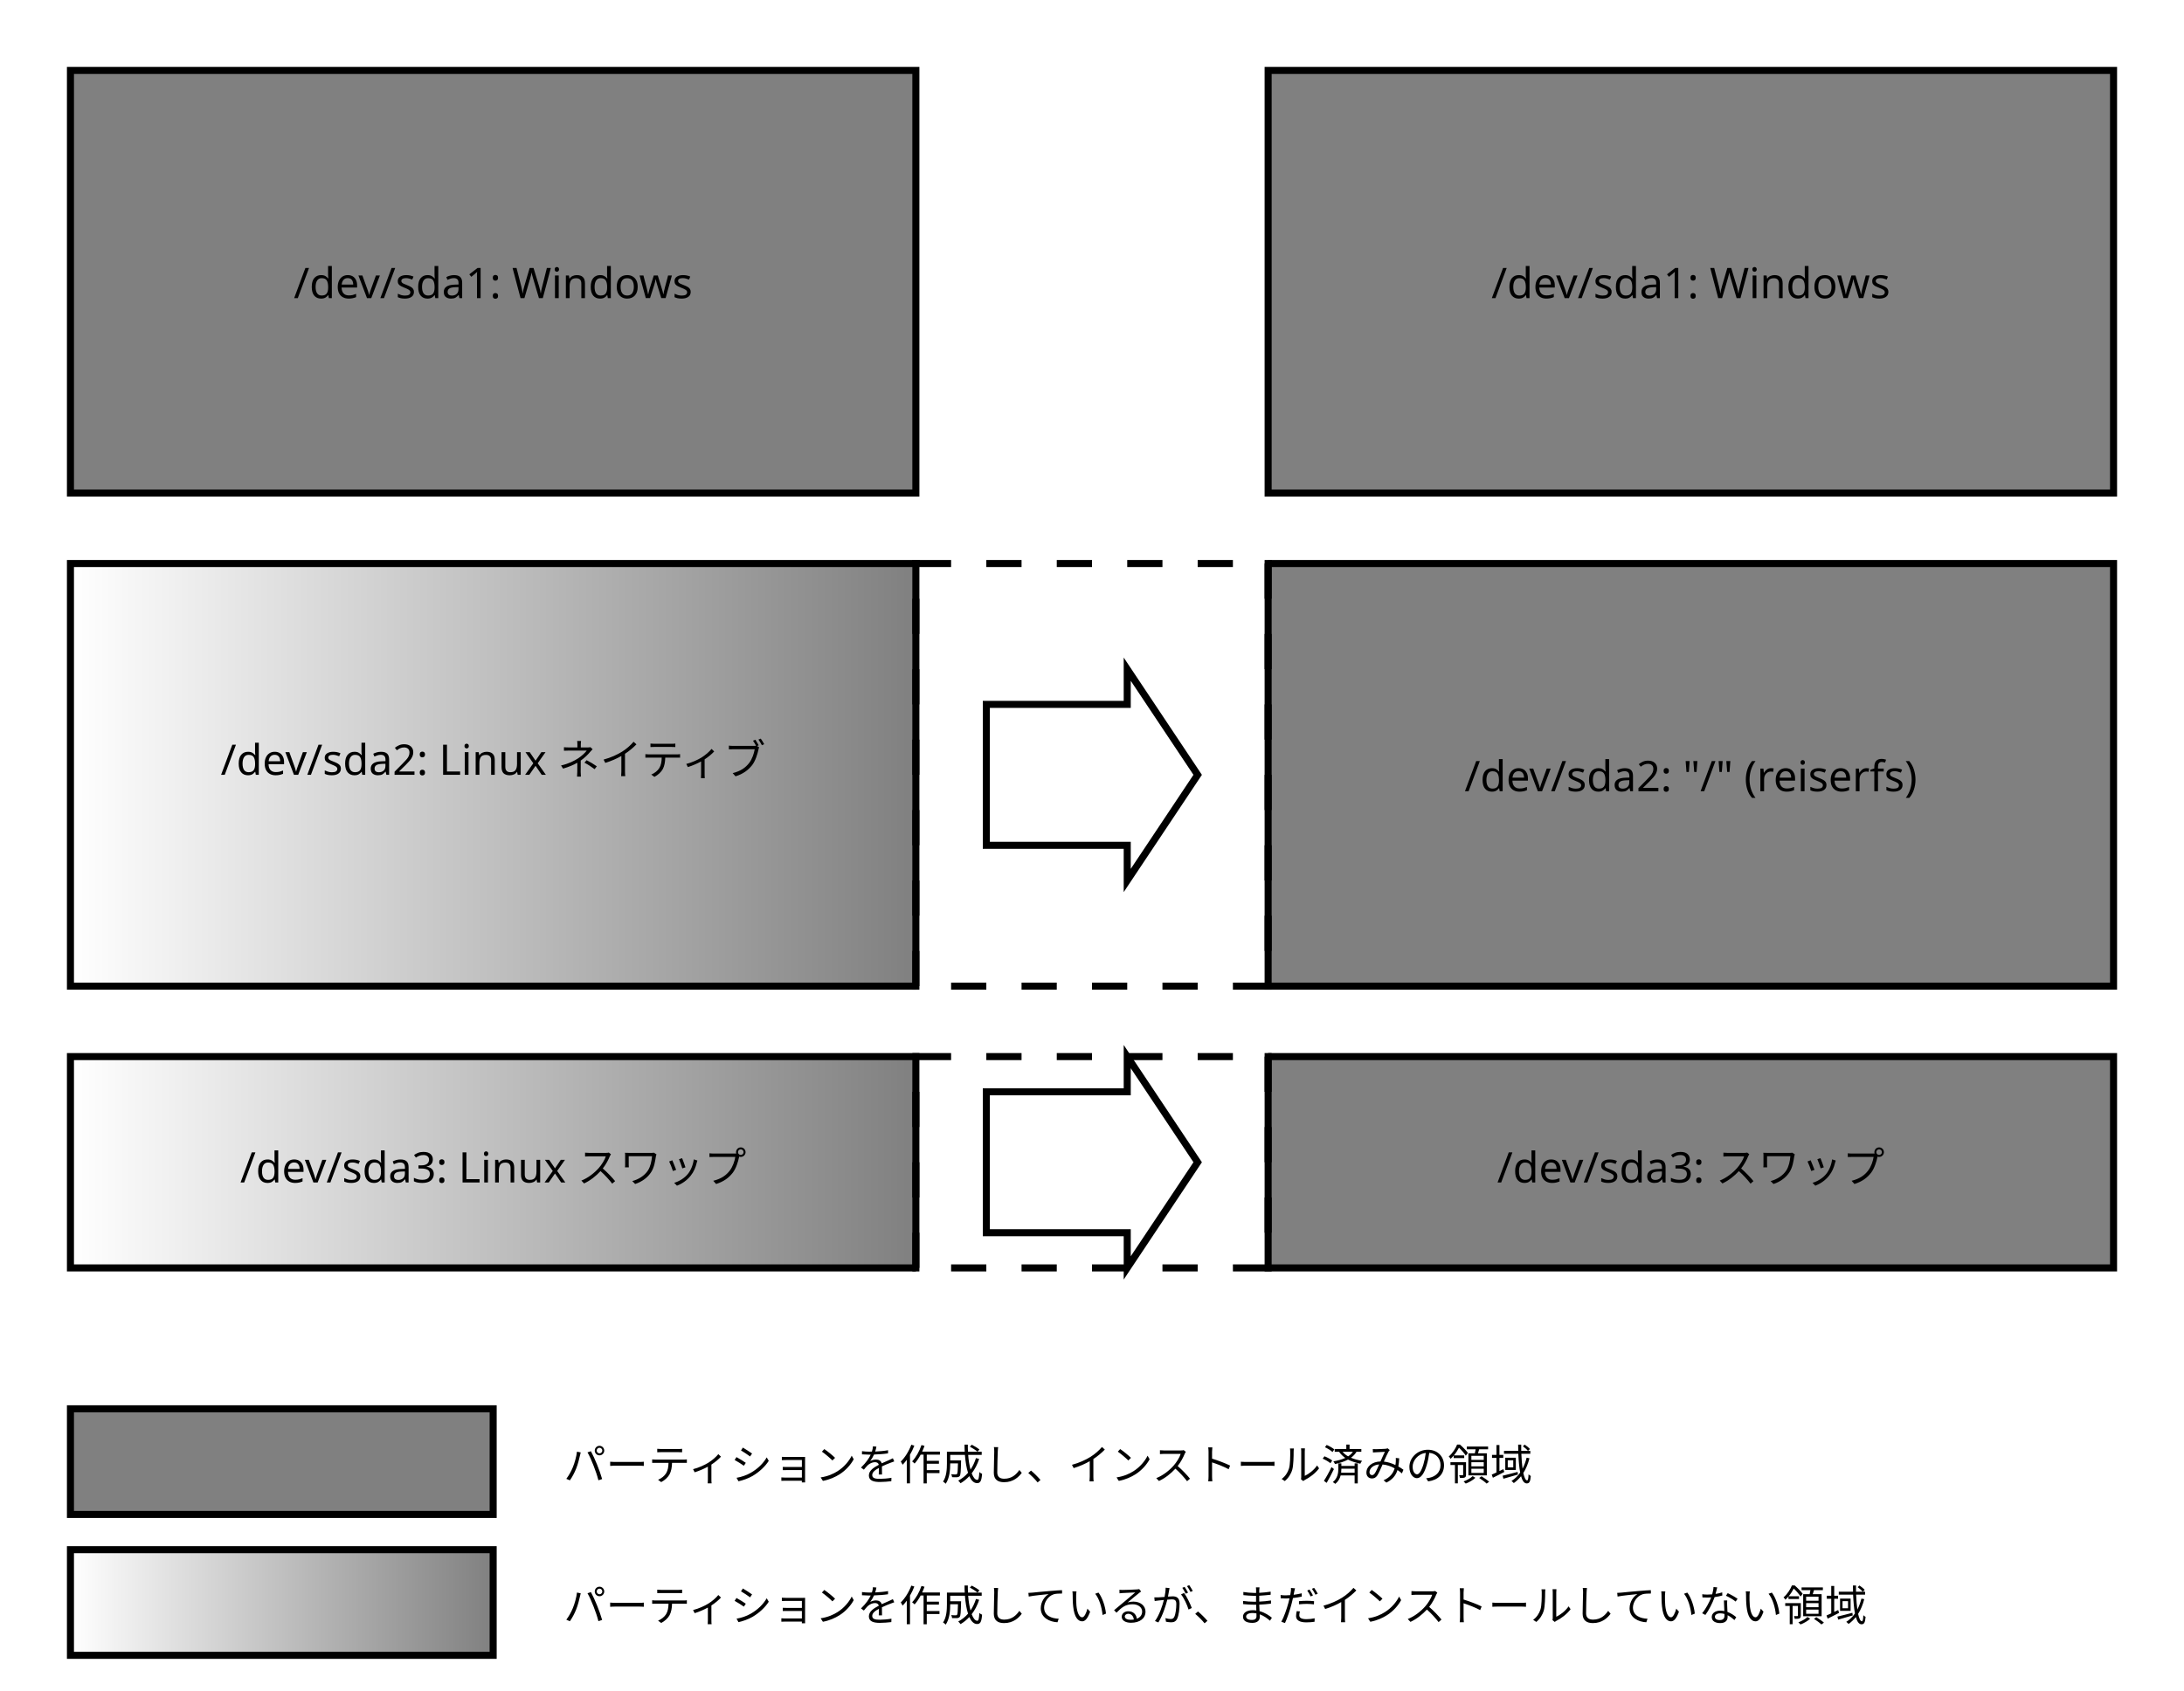
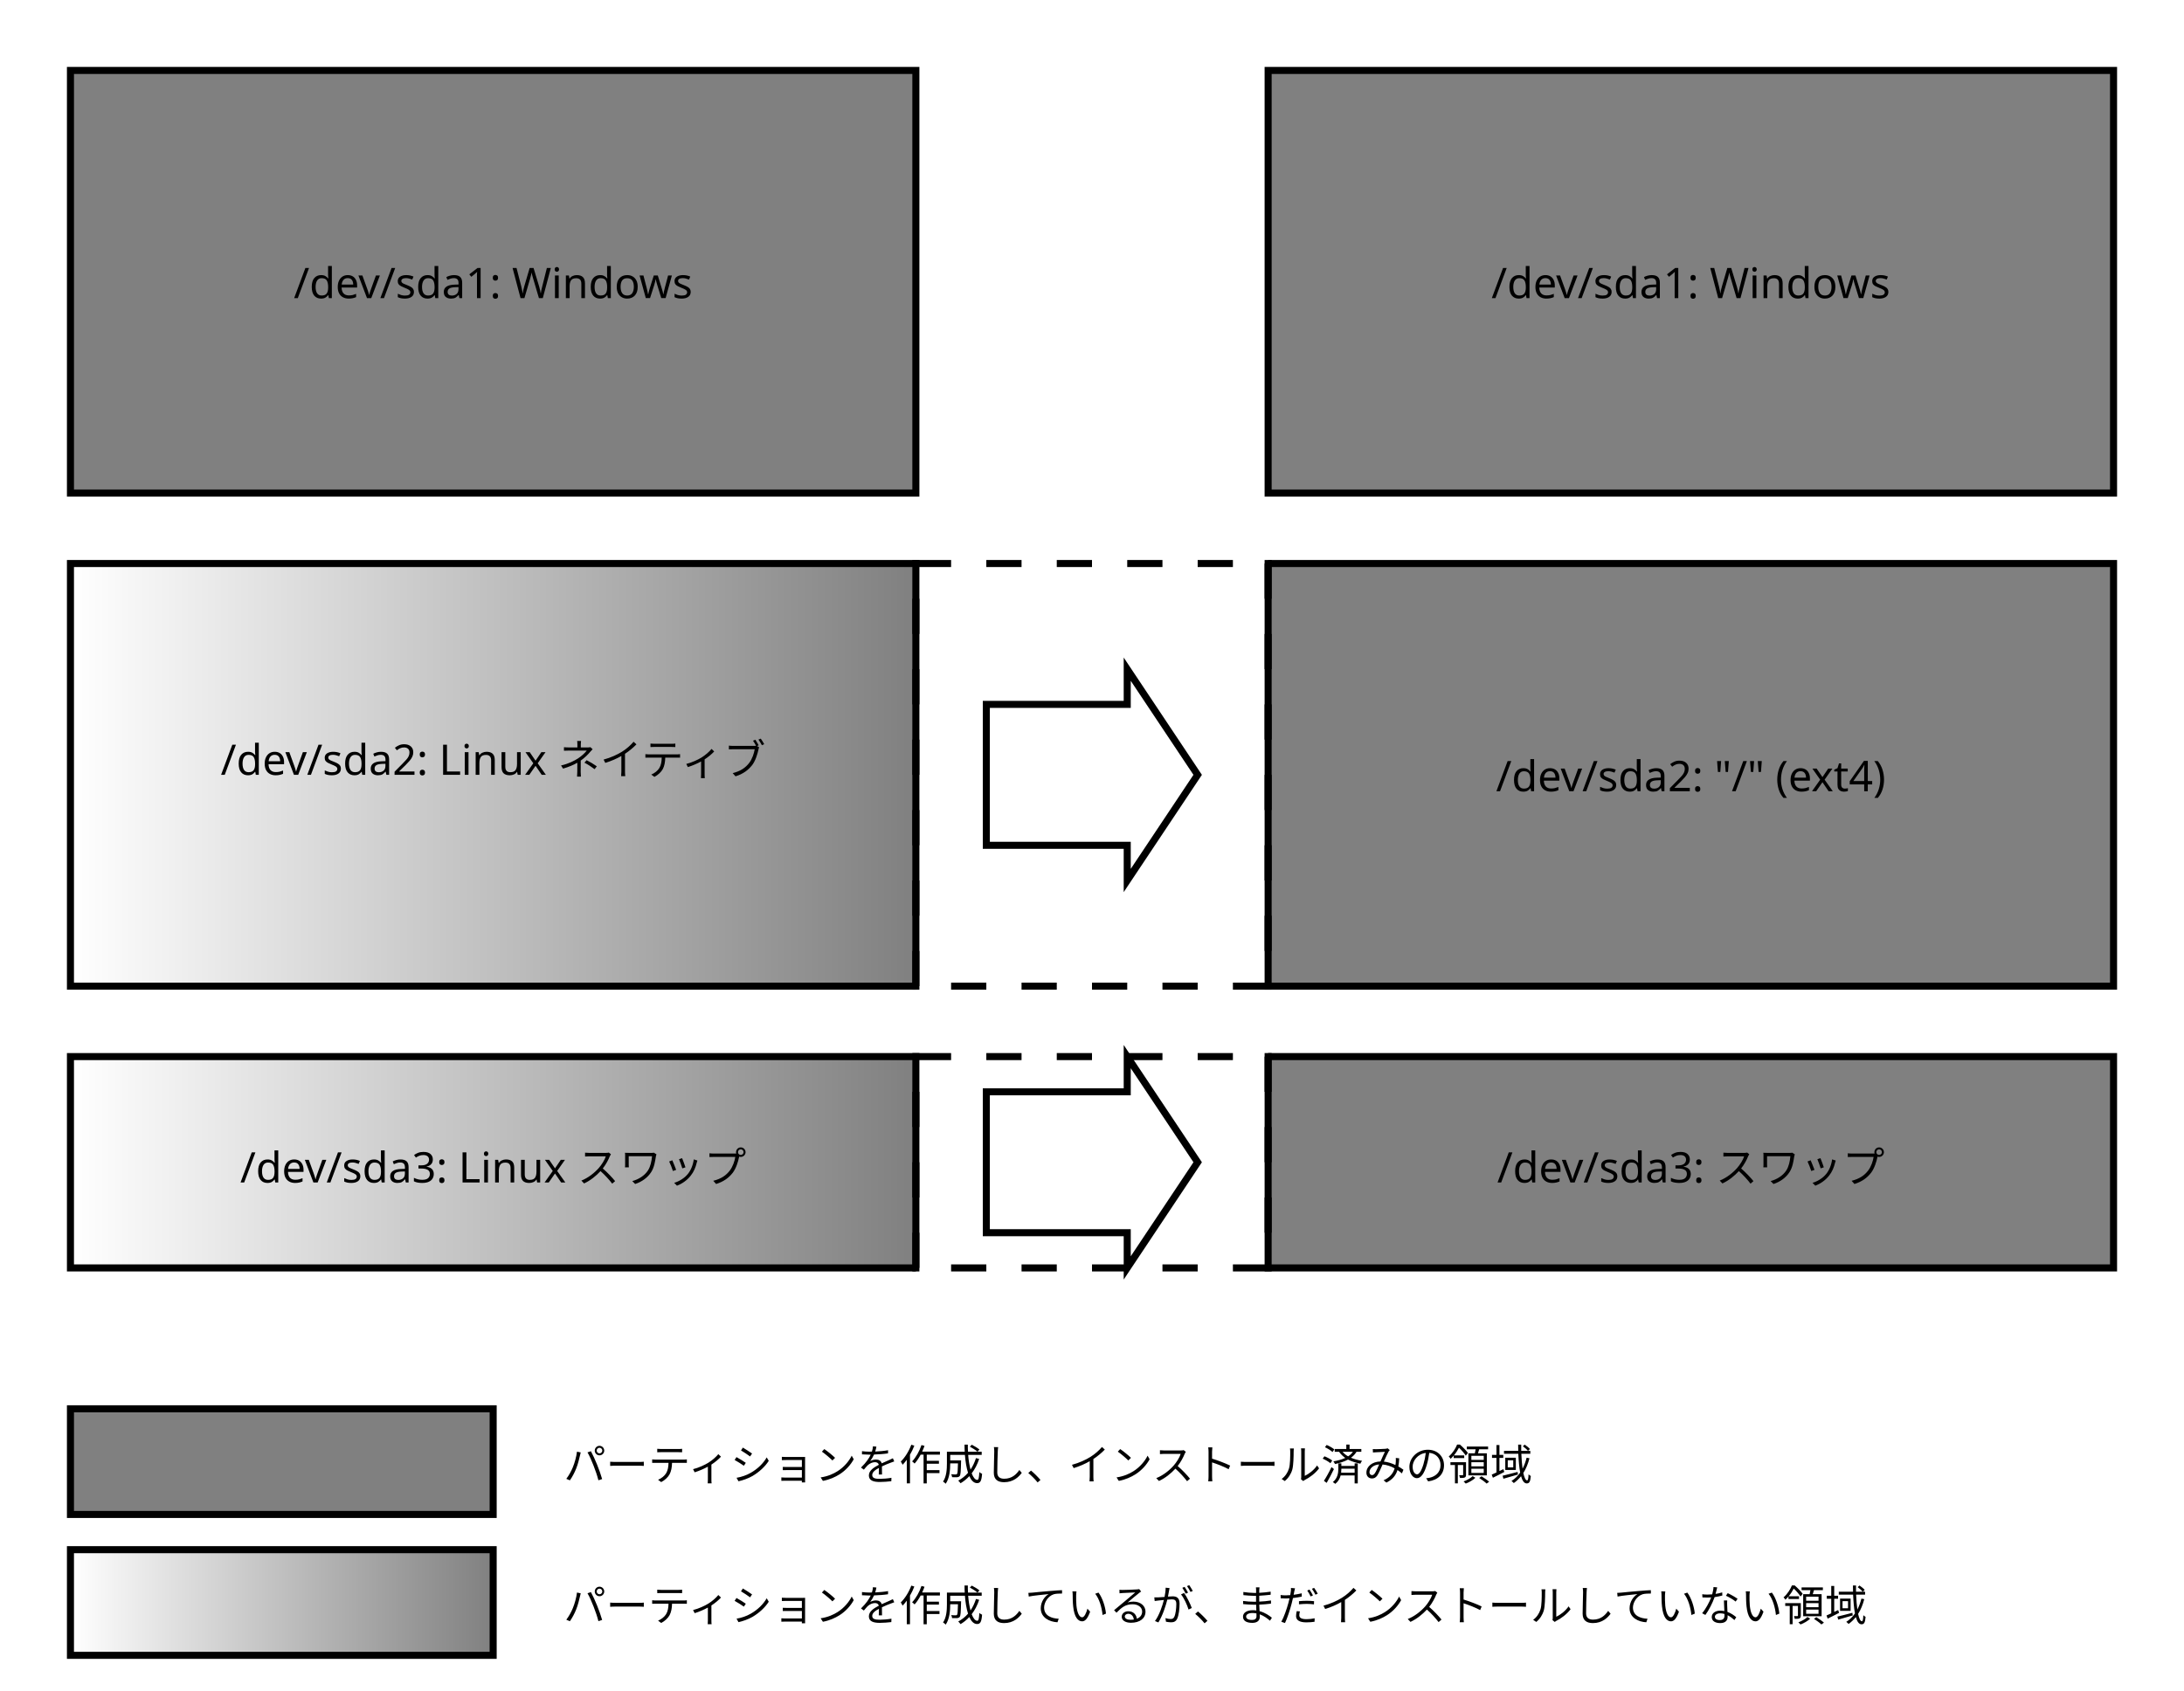
<svg xmlns="http://www.w3.org/2000/svg" width="620" height="480">
  <defs>
    <linearGradient id="gradient">
      <stop offset="0%" stop-color="white" />
      <stop offset="100%" stop-color="gray" />
    </linearGradient>
  </defs>
  <rect x="20" y="20" width="240" height="120" style="fill:gray; stroke-width: 2; stroke:black" />
  <text x="140" y="80" style="text-anchor:middle; dominant-baseline:central; font-family: IPAPGothic">/dev/sda1: Windows</text>
  <rect x="20" y="160" width="240" height="120" style="fill:url(#gradient); stroke-width: 2; stroke:black" />
  <text x="140" y="220" style="text-anchor:middle; dominant-baseline:centrali; font-family: IPAPGothic">/dev/sda2: Linux ネイティブ</text>
  <rect x="20" y="300" width="240" height="60" style="fill:url(#gradient); stroke-width: 2; stroke:black" />
  <text x="140" y="330" style="text-anchor:middle; dominant-baseline:central; font-family: IPAPGothic">/dev/sda3: Linux スワップ</text>
  <rect x="360" y="20" width="240" height="120" style="fill:gray; stroke-width: 2; stroke:black" />
  <text x="480" y="80" style="text-anchor:middle; dominant-baseline:central; font-family: IPAPGothic">/dev/sda1: Windows</text>
  <rect x="360" y="160" width="240" height="120" style="fill:gray; stroke-width: 2; stroke:black" />
-   <text x="480" y="220" style="text-anchor:middle; dominant-baseline:central; font-family: IPAPGothic">/dev/sda2: "/" (reiserfs)</text>
+   <text x="480" y="220" style="text-anchor:middle; dominant-baseline:central; font-family: IPAPGothic">/dev/sda2: "/" (ext4)</text>
  <rect x="360" y="300" width="240" height="60" style="fill:gray; stroke-width: 2; stroke:black" />
  <text x="480" y="330" style="text-anchor:middle; dominant-baseline:central; font-family: IPAPGothic">/dev/sda3: スワップ</text>
  <rect x="260" y="160" width="100" height="120" style="fill:none; stroke-width: 2; stroke:black; stroke-dasharray: 10" />
  <polygon points="280,200 320,200 320,190 340,220 320,250 320,240 280,240 280,200" style="stroke:black; stroke-width:2; fill: none" />
  <rect x="260" y="300" width="100" height="60" style="fill:none; stroke-width: 2; stroke:black; stroke-dasharray: 10" />
  <polygon points="280,310 320,310 320,300 340,330 320,360 320,350 280,350 280,310" style="stroke:black; stroke-width:2; fill: none" />
  <rect x="20" y="400" width="120" height="30" style="fill:gray; stroke-width: 2; stroke:black" />
  <text x="160" y="415" style="dominant-baseline:central; font-family: IPAPGothic">パーティションを作成し、インストール済みの領域</text>
  <rect x="20" y="440" width="120" height="30" style="fill:url(#gradient); stroke-width: 2; stroke:black" />
  <text x="160" y="455" style="dominant-baseline:central; font-family: IPAPGothic">パーティションを作成しているが、まだインストールしていない領域</text>
</svg>
